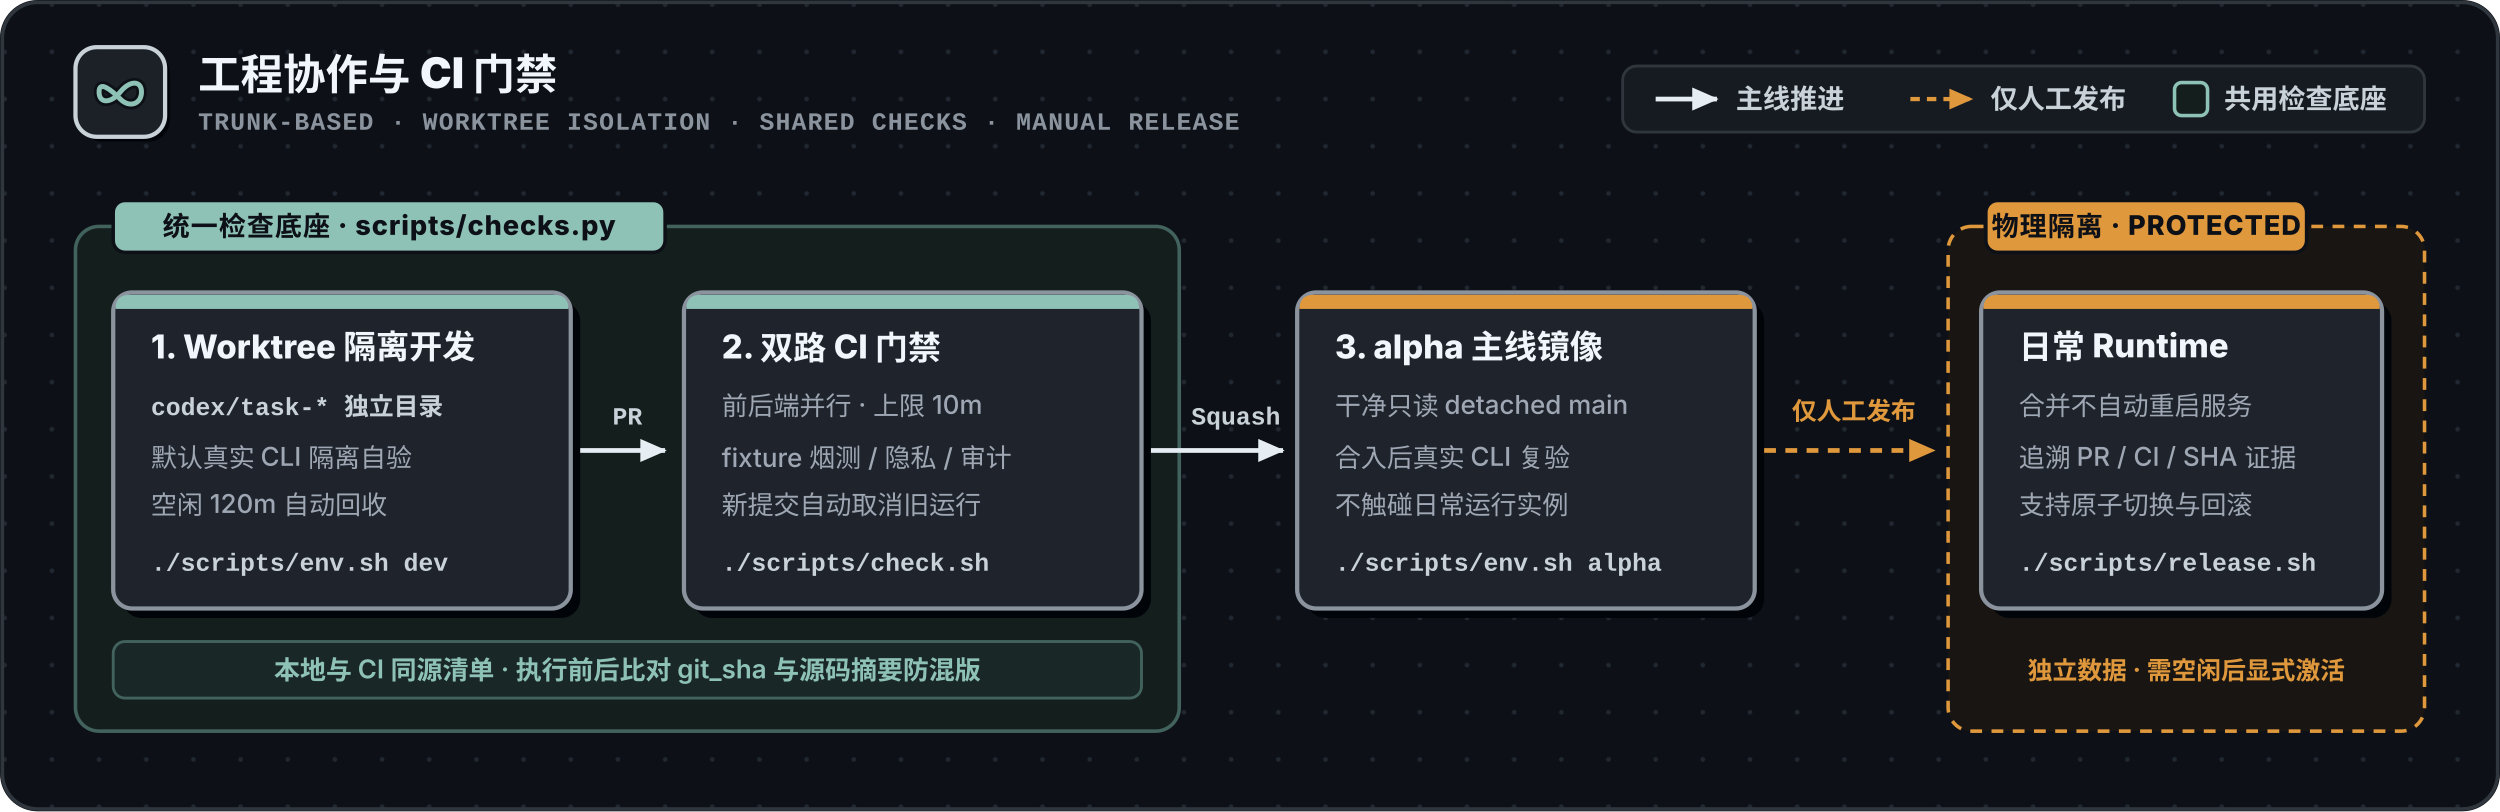
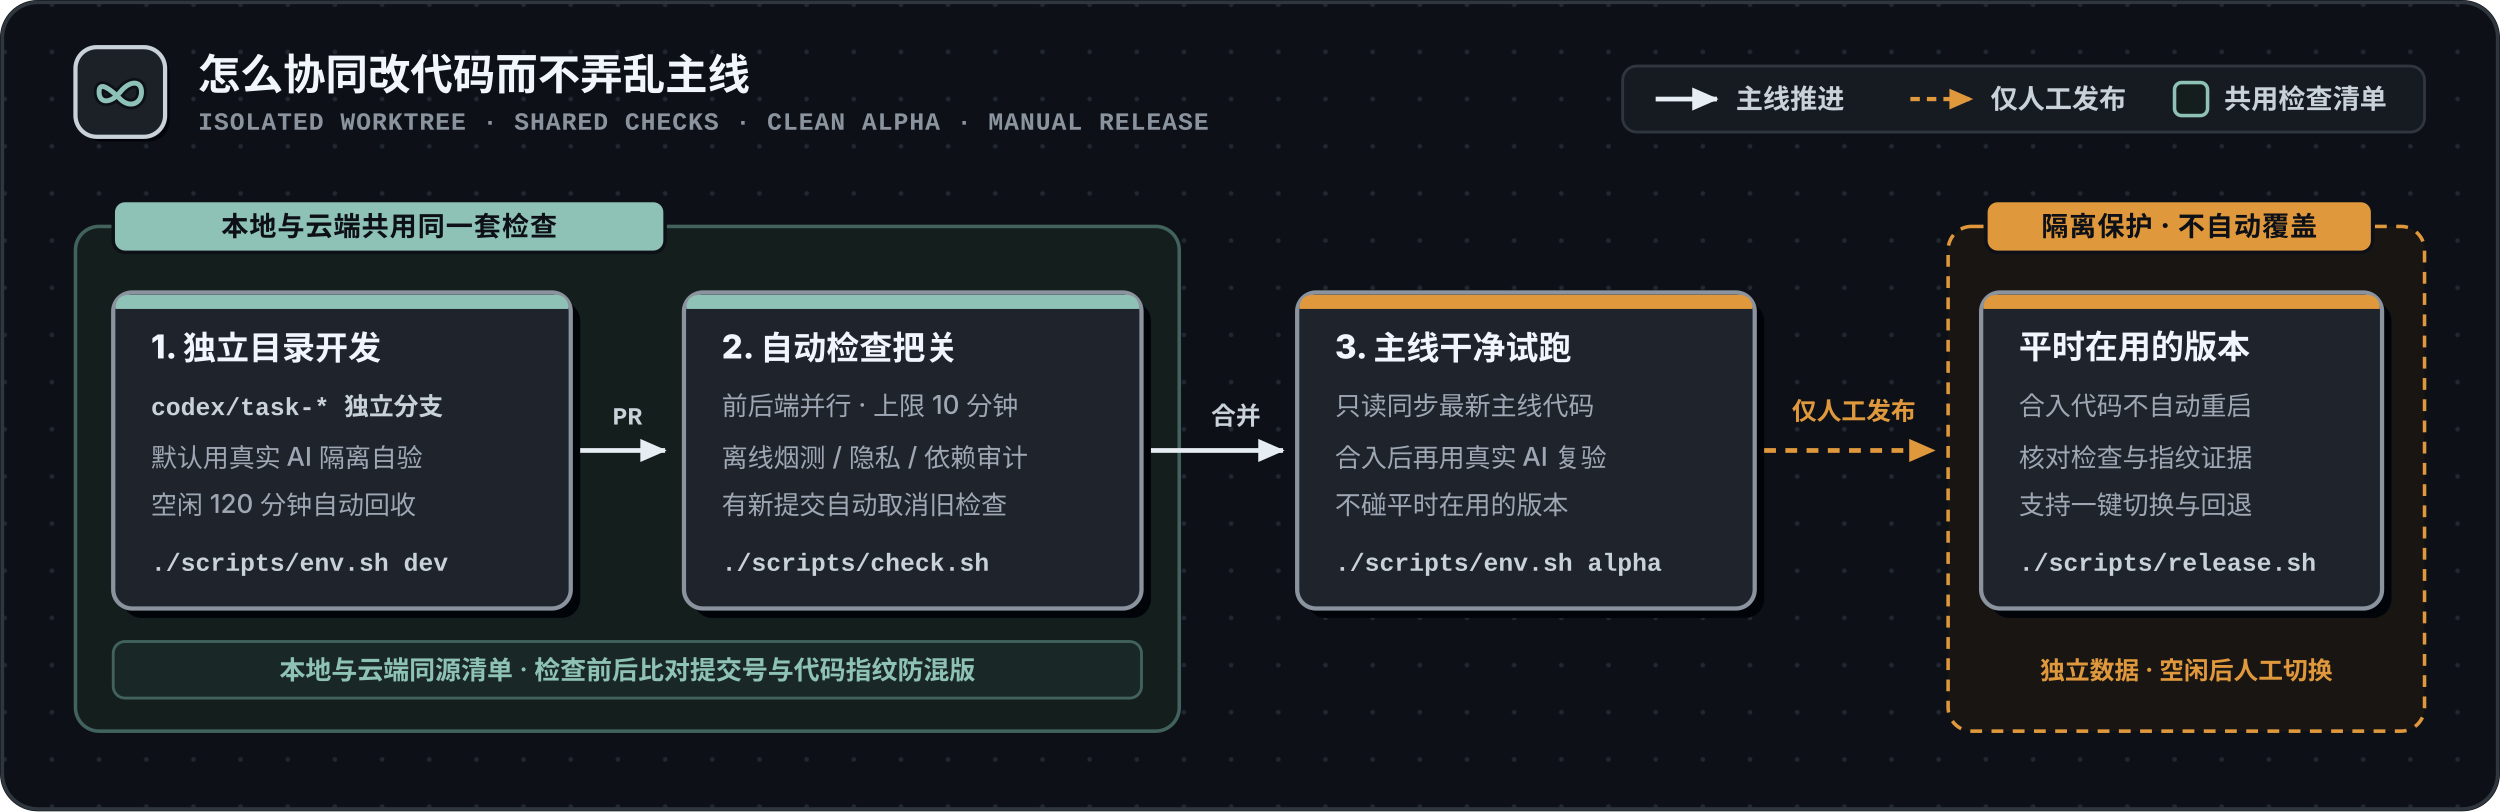
<svg xmlns="http://www.w3.org/2000/svg" viewBox="0 0 1060 344" width="1060" height="344" role="img" aria-labelledby="title-dark desc-dark">
  <defs>
    <style>
      .sans { font-family: ui-sans-serif, -apple-system, BlinkMacSystemFont, "PingFang SC", "Hiragino Sans GB", "Microsoft YaHei", "Segoe UI", sans-serif; }
      .mono { font-family: ui-monospace, SFMono-Regular, Menlo, Monaco, Consolas, "Liberation Mono", monospace; }
      .tier-label { font-size: 11.5px; font-weight: 800; letter-spacing: 0.4px; fill: #0d1117; }
      .card-title { font-size: 14px; font-weight: 800; fill: #f0f6fc; }
      .card-sub { font-size: 11px; font-weight: 500; fill: #9ea7b3; }
      .card-code { font-size: 10.5px; font-weight: 600; fill: #c9d1d9; }
      .legend-text { font-size: 11.5px; font-weight: 600; fill: #c9d1d9; }
      .edge-label { font-size: 10.5px; font-weight: 700; fill: #c9d1d9; }
      .edge-warn { font-size: 10.5px; font-weight: 700; fill: #e0983c; }
      .footer-note { font-size: 11px; font-weight: 600; fill: #8fc2b7; }
    </style>
    <pattern id="dot-grid-dark" width="20" height="20" patternUnits="userSpaceOnUse">
      <circle cx="2" cy="2" r="1" fill="#232933" />
    </pattern>
    <marker id="arrow-ink-dark" viewBox="0 0 10 10" refX="8.5" refY="5" markerWidth="7" markerHeight="7" orient="auto-start-reverse">
      <path d="M 1 1.5 L 9 5 L 1 8.5 z" fill="#e6edf3" />
    </marker>
    <marker id="arrow-amber-dark" viewBox="0 0 10 10" refX="8.5" refY="5" markerWidth="7" markerHeight="7" orient="auto-start-reverse">
      <path d="M 1 1.5 L 9 5 L 1 8.5 z" fill="#e0983c" />
    </marker>
  </defs>
  <rect x="0" y="0" width="1060" height="344" rx="16" fill="#0d1117" />
  <rect x="0" y="0" width="1060" height="344" rx="16" fill="url(#dot-grid-dark)" opacity="0.9" />
  <rect x="1" y="1" width="1058" height="342" rx="15" fill="none" stroke="#30363d" stroke-width="1.5" />
  <g transform="translate(32, 20)">
    <rect x="2" y="2" width="38" height="38" rx="9" fill="#010409" />
    <rect x="0" y="0" width="38" height="38" rx="9" fill="#1c2128" stroke="#c9d1d9" stroke-width="1.8" />
    <path d="M 28 19 C 28 24 23 26 19 22 C 15 18 10 14 10 19 C 10 24 15 24 19 19 C 23 14 28 14 28 19 Z" fill="none" stroke="#0d1117" stroke-width="4.5" stroke-linejoin="round" />
    <path d="M 28 19 C 28 24 23 26 19 22 C 15 18 10 14 10 19 C 10 24 15 24 19 19 C 23 14 28 14 28 19 Z" fill="none" stroke="#8fc2b7" stroke-width="2.1" stroke-linejoin="round" />
-     <text x="52" y="18" class="sans" font-size="18" font-weight="900" fill="#f0f6fc">工程协作与 CI 门禁</text>
-     <text x="52" y="35" class="mono" font-size="10.5" font-weight="600" fill="#8b949e" letter-spacing="0.5">TRUNK-BASED · WORKTREE ISOLATION · SHARED CHECKS · MANUAL RELEASE</text>
+     <text x="52" y="18" class="sans" font-size="18" font-weight="900" fill="#f0f6fc">怎么协同改代码而不弄乱主线</text>
+     <text x="52" y="35" class="mono" font-size="10.5" font-weight="600" fill="#8b949e" letter-spacing="0.4">ISOLATED WORKTREE · SHARED CHECKS · CLEAN ALPHA · MANUAL RELEASE</text>
    <g transform="translate(656, 8)">
      <rect x="0" y="0" width="340" height="28" rx="6" fill="#161b22" stroke="#30363d" stroke-width="1.2" />
      <line x1="14" y1="14" x2="40" y2="14" stroke="#e6edf3" stroke-width="2" marker-end="url(#arrow-ink-dark)" />
      <text x="48" y="18" class="sans legend-text">主线推进</text>
      <line x1="122" y1="14" x2="148" y2="14" stroke="#e0983c" stroke-width="1.8" stroke-dasharray="4 3" marker-end="url(#arrow-amber-dark)" />
      <text x="156" y="18" class="sans legend-text">仅人工发布</text>
      <rect x="234" y="7" width="14" height="14" rx="3" fill="#141e1d" stroke="#8fc2b7" stroke-width="1.5" />
-       <text x="255" y="18" class="sans legend-text">共用检查底座</text>
+       <text x="255" y="18" class="sans legend-text">共用检查清单</text>
    </g>
  </g>
  <g id="shared-gate-dark">
    <rect x="32" y="96" width="468" height="214" rx="10" fill="#141e1d" stroke="#42635d" stroke-width="1.5" />
    <rect x="48" y="85" width="234" height="22" rx="5" fill="#8fc2b7" stroke="#0d1117" stroke-width="1.5" />
-     <text x="165" y="100" text-anchor="middle" class="sans tier-label">统一检查底座 · scripts/checks.py</text>
+     <text x="165" y="100" text-anchor="middle" class="sans tier-label">本地与云端共用同一套检查</text>
    <rect x="52" y="128" width="194" height="134" rx="8" fill="#010409" />
    <rect x="48" y="124" width="194" height="134" rx="8" fill="#1f242c" stroke="#8b949e" stroke-width="1.8" />
    <path d="M 49 131 Q 49 125 55 125 L 235 125 Q 241 125 241 131 Z" fill="#8fc2b7" />
-     <text x="64" y="152" class="sans card-title">1. Worktree 隔离开发</text>
-     <text x="64" y="176" class="mono card-code">codex/task-* 独立目录</text>
-     <text x="64" y="198" class="sans card-sub">默认真实 CLI 隔离自验</text>
-     <text x="64" y="218" class="sans card-sub">空闲 120m 自动回收</text>
+     <text x="64" y="152" class="sans card-title">1. 独立目录开发</text>
+     <text x="64" y="176" class="mono card-code">codex/task-* 独立分支</text>
+     <text x="64" y="198" class="sans card-sub">默认用真实 AI 隔离自验</text>
+     <text x="64" y="218" class="sans card-sub">空闲 120 分钟自动回收</text>
    <text x="64" y="242" class="mono card-code">./scripts/env.sh dev</text>
    <text x="266" y="180" text-anchor="middle" class="mono edge-label">PR</text>
    <line x1="246" y1="191" x2="282" y2="191" stroke="#e6edf3" stroke-width="2" marker-end="url(#arrow-ink-dark)" />
    <rect x="294" y="128" width="194" height="134" rx="8" fill="#010409" />
    <rect x="290" y="124" width="194" height="134" rx="8" fill="#1f242c" stroke="#8b949e" stroke-width="1.8" />
    <path d="M 291 131 Q 291 125 297 125 L 477 125 Q 483 125 483 131 Z" fill="#8fc2b7" />
-     <text x="306" y="152" class="sans card-title">2. 双路 CI 门禁</text>
-     <text x="306" y="176" class="sans card-sub">前后端并行 · 上限 10m</text>
-     <text x="306" y="198" class="sans card-sub">fixture 烟测 / 隐私 / 审计</text>
-     <text x="306" y="218" class="sans card-sub">新提交自动取消旧运行</text>
+     <text x="306" y="152" class="sans card-title">2. 自动检查把关</text>
+     <text x="306" y="176" class="sans card-sub">前后端并行 · 上限 10 分钟</text>
+     <text x="306" y="198" class="sans card-sub">离线烟测 / 隐私 / 依赖审计</text>
+     <text x="306" y="218" class="sans card-sub">有新提交自动取消旧检查</text>
    <text x="306" y="242" class="mono card-code">./scripts/check.sh</text>
    <rect x="48" y="272" width="436" height="24" rx="5" fill="#192826" stroke="#42635d" stroke-width="1.2" />
-     <text x="266" y="288" text-anchor="middle" class="sans footer-note">本地与 CI 同源清单 · 执行前后比对 git_sha 与源码摘要防混版</text>
+     <text x="266" y="288" text-anchor="middle" class="sans footer-note">本地与云端同源清单 · 检查前后比对提交号与代码指纹防混版</text>
  </g>
-   <text x="524" y="180" text-anchor="middle" class="mono edge-label">Squash</text>
+   <text x="524" y="180" text-anchor="middle" class="mono edge-label">合并</text>
  <line x1="488" y1="191" x2="544" y2="191" stroke="#e6edf3" stroke-width="2" marker-end="url(#arrow-ink-dark)" />
  <g id="alpha-stage-dark">
    <rect x="554" y="128" width="194" height="134" rx="8" fill="#010409" />
    <rect x="550" y="124" width="194" height="134" rx="8" fill="#1f242c" stroke="#8b949e" stroke-width="1.8" />
    <path d="M 551 131 Q 551 125 557 125 L 737 125 Q 743 125 743 131 Z" fill="#e0983c" />
-     <text x="566" y="152" class="sans card-title">3. alpha 主线镜像</text>
-     <text x="566" y="176" class="sans card-sub">干净只读 detached main</text>
-     <text x="566" y="198" class="sans card-sub">合入后真实 CLI 复验</text>
-     <text x="566" y="218" class="sans card-sub">不触碰日常运行实例</text>
+     <text x="566" y="152" class="sans card-title">3. 主线干净试跑</text>
+     <text x="566" y="176" class="sans card-sub">只读同步最新主线代码</text>
+     <text x="566" y="198" class="sans card-sub">合入后再用真实 AI 复验</text>
+     <text x="566" y="218" class="sans card-sub">不碰平时在用的版本</text>
    <text x="566" y="242" class="mono card-code">./scripts/env.sh alpha</text>
  </g>
  <text x="786" y="178" text-anchor="middle" class="sans edge-warn">仅人工发布</text>
  <line x1="748" y1="191" x2="820" y2="191" stroke="#e0983c" stroke-width="2" stroke-dasharray="5 4" marker-end="url(#arrow-amber-dark)" />
  <g id="runtime-zone-dark">
    <rect x="826" y="96" width="202" height="214" rx="10" fill="#181512" stroke="#e0983c" stroke-width="1.5" stroke-dasharray="5 4" />
-     <rect x="842" y="85" width="136" height="22" rx="5" fill="#e0983c" stroke="#0d1117" stroke-width="1.5" />
-     <text x="910" y="100" text-anchor="middle" class="sans tier-label">物理隔离 · PROTECTED</text>
+     <rect x="842" y="85" width="164" height="22" rx="5" fill="#e0983c" stroke="#0d1117" stroke-width="1.5" />
+     <text x="924" y="100" text-anchor="middle" class="sans tier-label">隔离保护 · 不自动覆盖</text>
    <rect x="844" y="128" width="170" height="134" rx="8" fill="#010409" />
    <rect x="840" y="124" width="170" height="134" rx="8" fill="#1f242c" stroke="#8b949e" stroke-width="1.8" />
    <path d="M 841 131 Q 841 125 847 125 L 1003 125 Q 1009 125 1009 131 Z" fill="#e0983c" />
-     <text x="856" y="152" class="sans card-title">日常 Runtime</text>
-     <text x="856" y="176" class="sans card-sub">合并不自动重启服务</text>
-     <text x="856" y="198" class="sans card-sub">追溯 PR / CI / SHA 证据</text>
-     <text x="856" y="218" class="sans card-sub">支持原子切换与回滚</text>
+     <text x="856" y="152" class="sans card-title">平时在用的版本</text>
+     <text x="856" y="176" class="sans card-sub">合入代码不自动重启</text>
+     <text x="856" y="198" class="sans card-sub">核对检查与指纹证据</text>
+     <text x="856" y="218" class="sans card-sub">支持一键切换与回退</text>
    <text x="856" y="242" class="mono card-code">./scripts/release.sh</text>
-     <text x="927" y="288" text-anchor="middle" class="sans edge-warn">独立数据 · 需空闲后显式激活</text>
+     <text x="927" y="288" text-anchor="middle" class="sans edge-warn">独立数据 · 空闲后人工切换</text>
  </g>
</svg>
